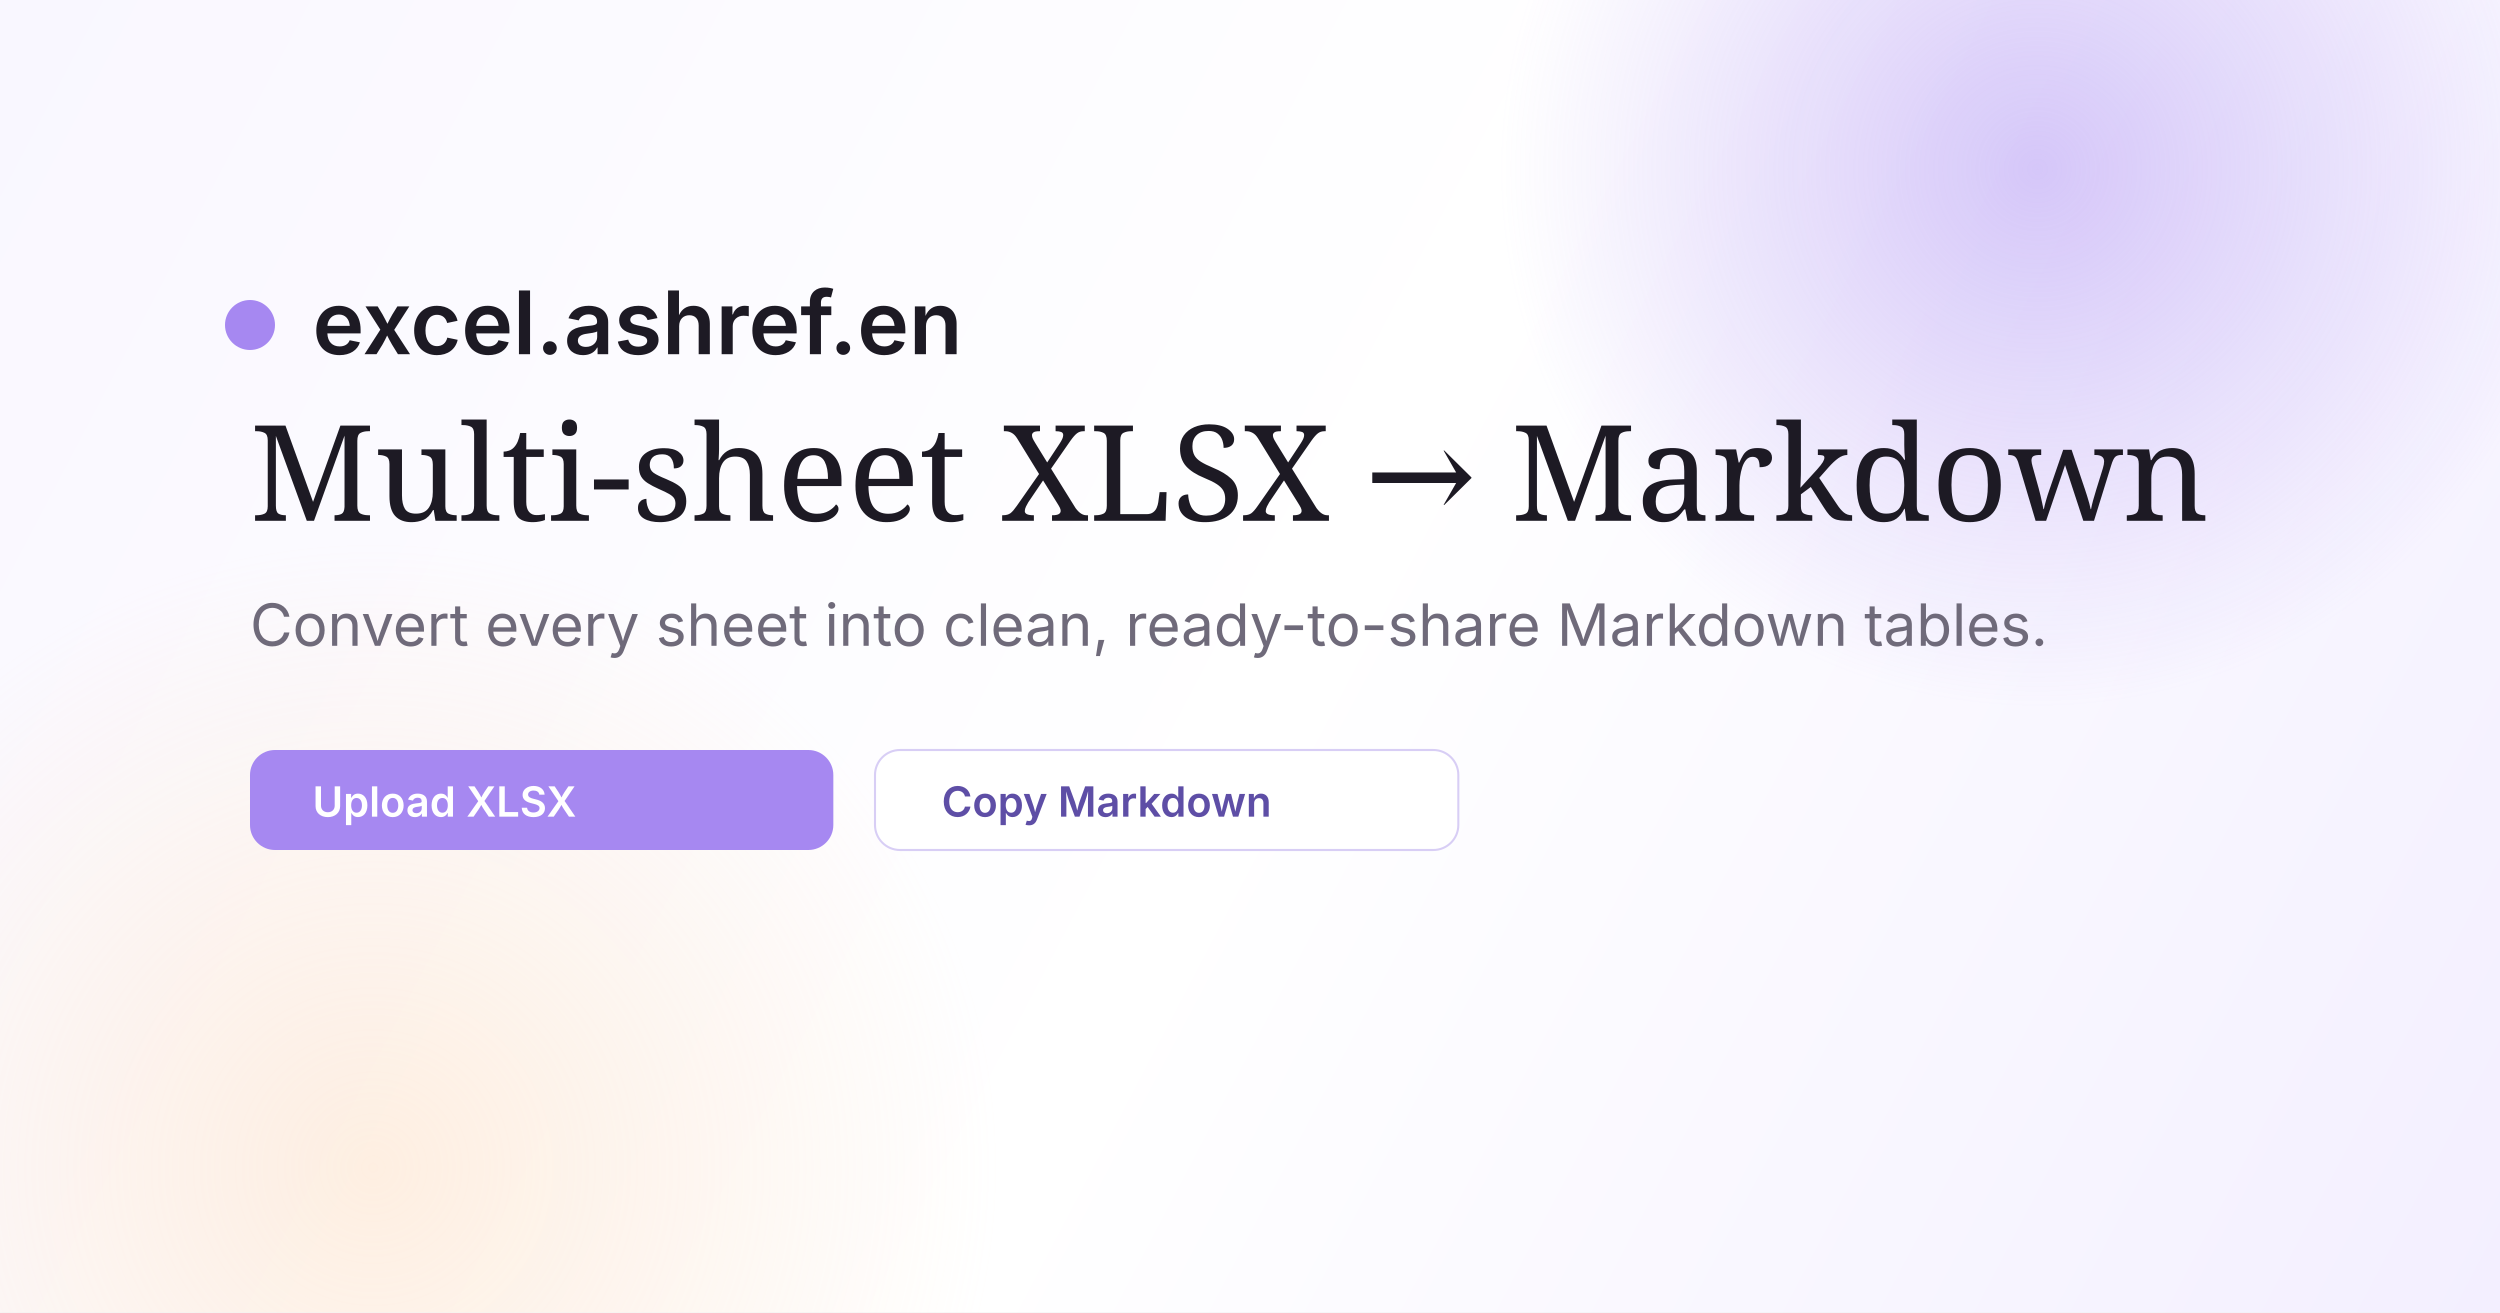
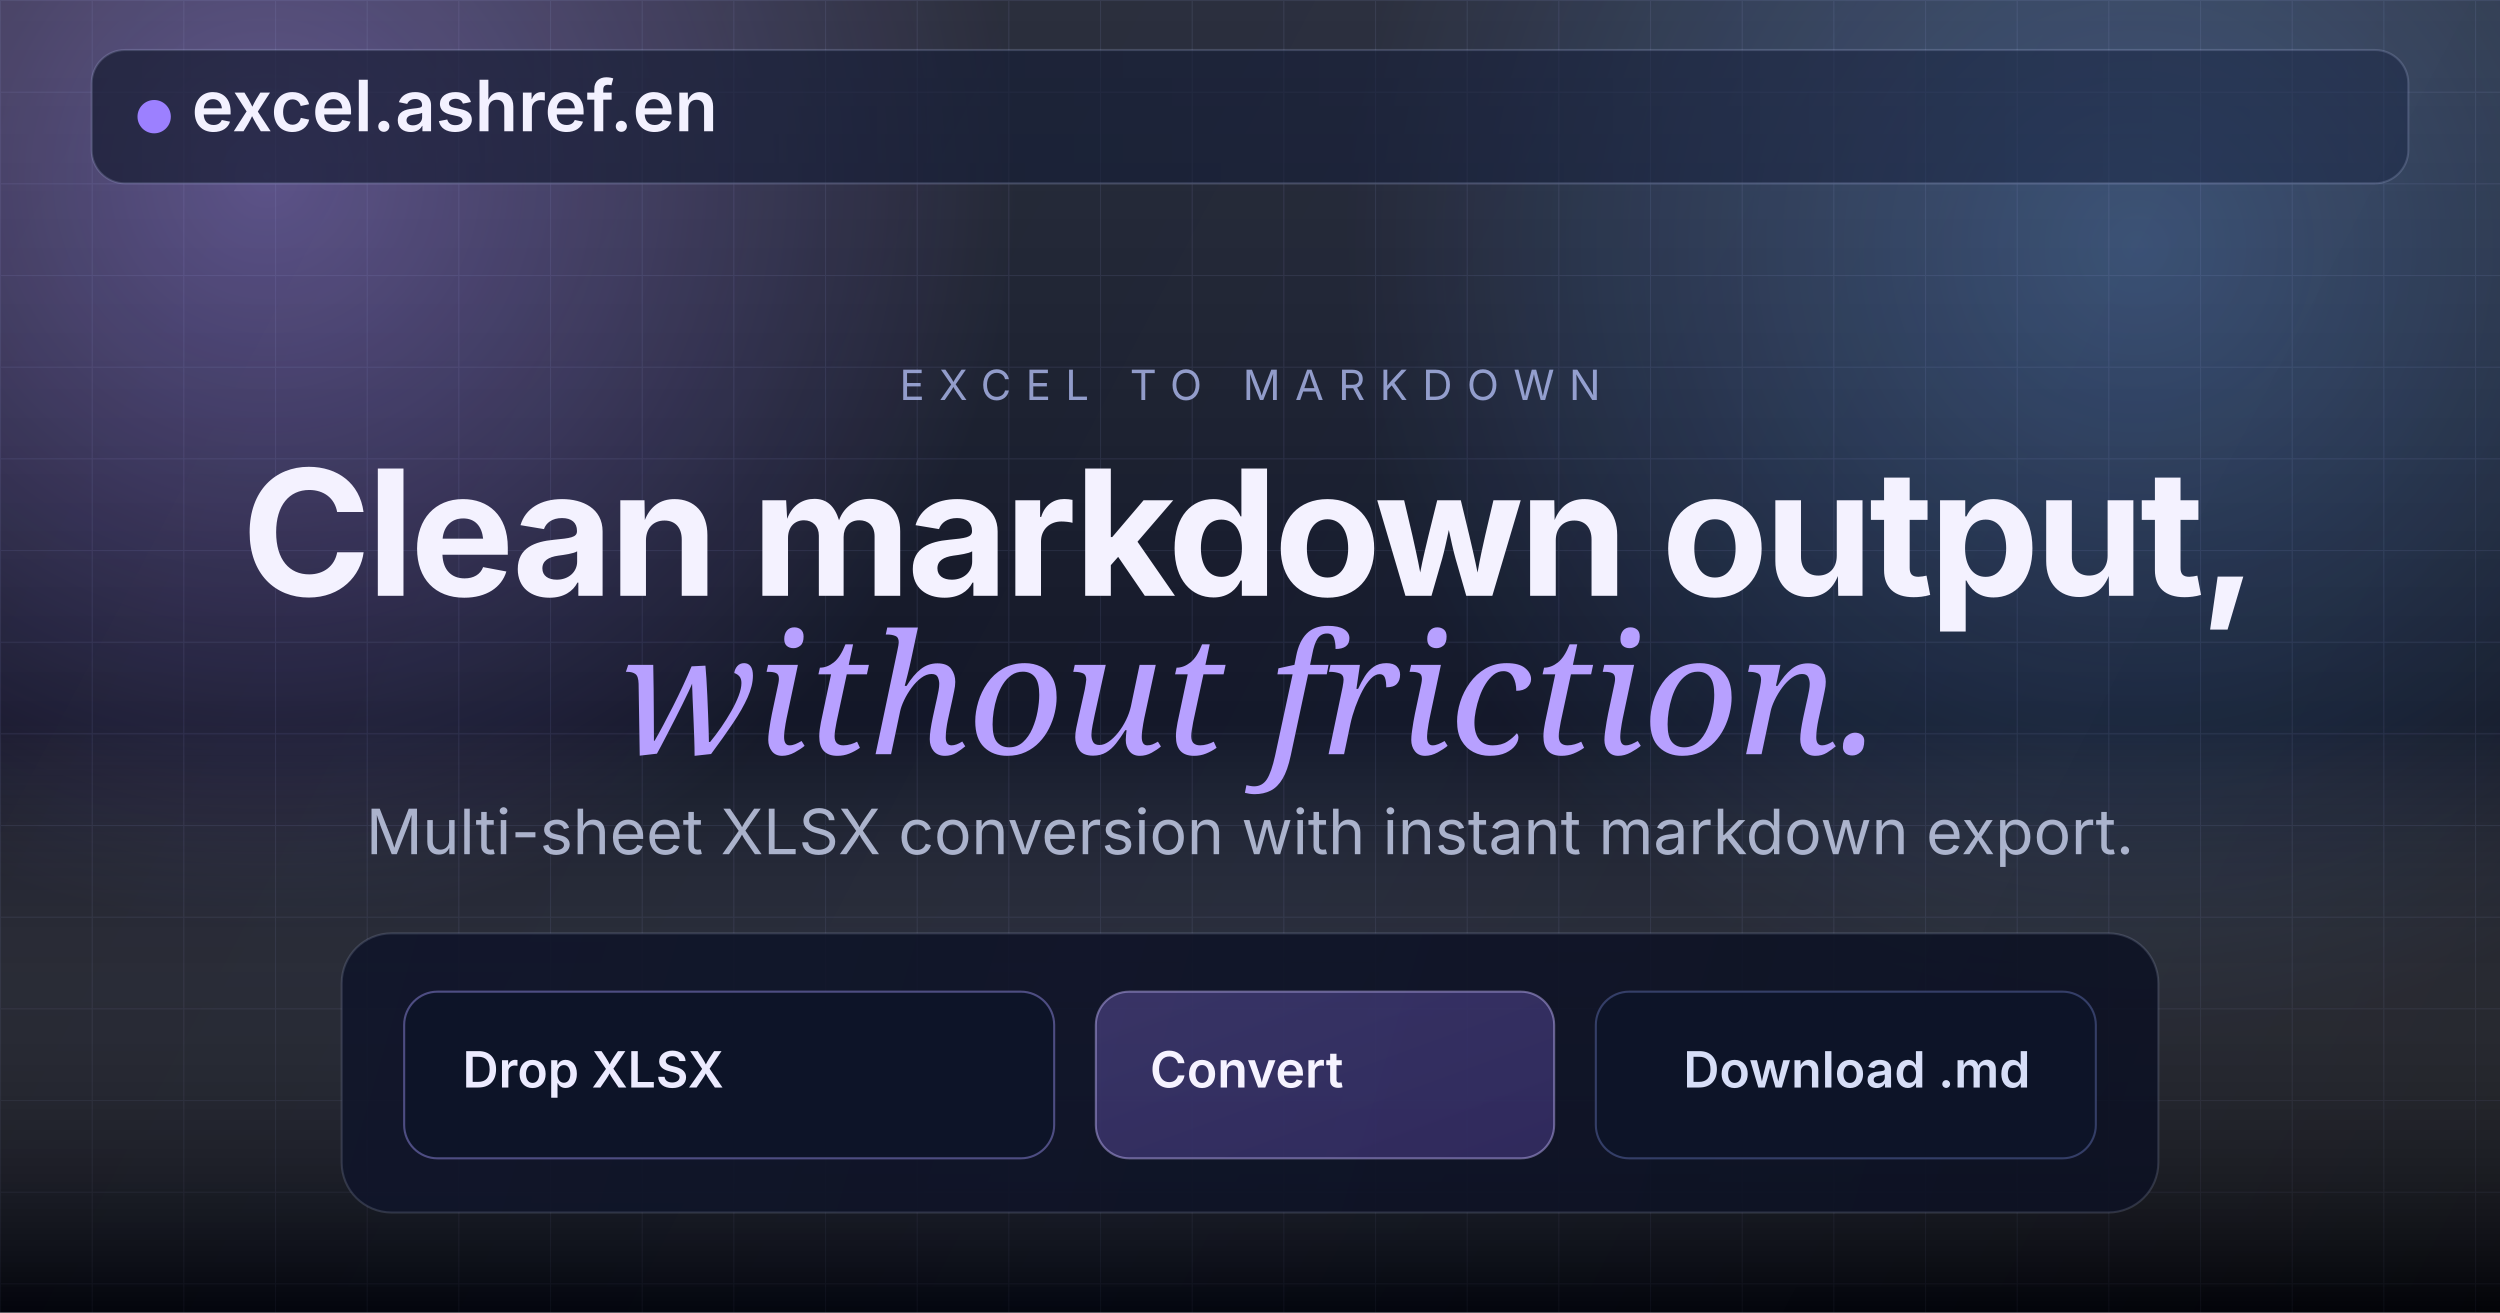
- <svg xmlns="http://www.w3.org/2000/svg" width="1200" height="630" viewBox="0 0 1200 630" fill="none">
+ <svg xmlns="http://www.w3.org/2000/svg" width="1200" height="630" viewBox="0 0 1200 630" fill="none" role="img" aria-labelledby="title desc">
  <defs>
    <linearGradient id="bg" x1="0" y1="0" x2="1200" y2="630" gradientUnits="userSpaceOnUse">
-       <stop stop-color="#F9F7FF" />
-       <stop offset="0.52" stop-color="#FFFFFF" />
-       <stop offset="1" stop-color="#F3EFFF" />
+       <stop stop-color="#050713" />
+       <stop offset="0.55" stop-color="#070D20" />
+       <stop offset="1" stop-color="#04060F" />
    </linearGradient>
-     <radialGradient id="orb1" cx="0" cy="0" r="1" gradientUnits="userSpaceOnUse" gradientTransform="translate(980 80) rotate(135) scale(260)">
-       <stop stop-color="#A688F1" stop-opacity="0.45" />
-       <stop offset="1" stop-color="#A688F1" stop-opacity="0" />
+     <radialGradient id="glowA" cx="0" cy="0" r="1" gradientUnits="userSpaceOnUse" gradientTransform="translate(130 84) rotate(32) scale(360)">
+       <stop stop-color="#9E80FF" stop-opacity="0.42" />
+       <stop offset="1" stop-color="#9E80FF" stop-opacity="0" />
    </radialGradient>
-     <radialGradient id="orb2" cx="0" cy="0" r="1" gradientUnits="userSpaceOnUse" gradientTransform="translate(180 560) rotate(45) scale(300)">
-       <stop stop-color="#FFD6AA" stop-opacity="0.35" />
-       <stop offset="1" stop-color="#FFD6AA" stop-opacity="0" />
+     <radialGradient id="glowB" cx="0" cy="0" r="1" gradientUnits="userSpaceOnUse" gradientTransform="translate(1024 120) rotate(140) scale(380)">
+       <stop stop-color="#5DA1FF" stop-opacity="0.32" />
+       <stop offset="1" stop-color="#5DA1FF" stop-opacity="0" />
    </radialGradient>
+     <pattern id="grid" width="44" height="44" patternUnits="userSpaceOnUse">
+       <path d="M44 0H0V44" stroke="#A8B6FF" stroke-opacity="0.09" />
+     </pattern>
+     <linearGradient id="gridFade" x1="600" y1="0" x2="600" y2="630" gradientUnits="userSpaceOnUse">
+       <stop stop-color="#FFFFFF" stop-opacity="0.15" />
+       <stop offset="0.55" stop-color="#FFFFFF" stop-opacity="0.05" />
+       <stop offset="1" stop-color="#000000" stop-opacity="0.52" />
+     </linearGradient>
+     <linearGradient id="glass" x1="0" y1="0" x2="1200" y2="0" gradientUnits="userSpaceOnUse">
+       <stop stop-color="#12172C" stop-opacity="0.68" />
+       <stop offset="1" stop-color="#172443" stop-opacity="0.48" />
+     </linearGradient>
+     <linearGradient id="panel" x1="160" y1="262" x2="1040" y2="520" gradientUnits="userSpaceOnUse">
+       <stop stop-color="#10152A" stop-opacity="0.9" />
+       <stop offset="1" stop-color="#0C1123" stop-opacity="0.88" />
+     </linearGradient>
+     <linearGradient id="chip" x1="0" y1="0" x2="1" y2="1">
+       <stop stop-color="#9C80FF" />
+       <stop offset="1" stop-color="#7F62E8" />
+     </linearGradient>
  </defs>
  <rect width="1200" height="630" fill="url(#bg)" />
-   <rect width="1200" height="630" fill="url(#orb1)" />
-   <rect width="1200" height="630" fill="url(#orb2)" />
-   <circle cx="120" cy="156" r="12" fill="#A688F1" />
-   <text x="150" y="170" font-family="Inter, Arial, sans-serif" font-size="42" font-weight="600" fill="#1D1A24">excel.ashref.en</text>
-   <text x="120" y="250" font-family="Instrument Serif, Georgia, serif" font-size="64" font-weight="500" fill="#1D1A24">Multi-sheet XLSX → Markdown</text>
-   <text x="120" y="310" font-family="Inter, Arial, sans-serif" font-size="28" fill="#6F6A7A">Convert every sheet into clean, ready-to-share Markdown tables.</text>
-   <g>
-     <rect x="120" y="360" width="280" height="48" rx="12" fill="#A688F1" />
-     <text x="150" y="392" font-family="Inter, Arial, sans-serif" font-size="20" font-weight="600" fill="#FFFFFF">Upload XLSX</text>
-   </g>
-   <g>
-     <rect x="420" y="360" width="280" height="48" rx="12" fill="#FFFFFF" stroke="#D8CEF5" />
-     <text x="452" y="392" font-family="Inter, Arial, sans-serif" font-size="20" font-weight="600" fill="#5E4EA6">Copy Markdown</text>
-   </g>
+   <rect width="1200" height="630" fill="url(#glowA)" />
+   <rect width="1200" height="630" fill="url(#glowB)" />
+   <rect width="1200" height="630" fill="url(#grid)" />
+   <rect width="1200" height="630" fill="url(#gridFade)" />
+   <rect x="44" y="24" width="1112" height="64" rx="16" fill="url(#glass)" stroke="#C9D3FF" stroke-opacity="0.18" />
+   <circle cx="74" cy="56" r="8" fill="#9C80FF" />
+   <text x="92" y="63" font-family="Inter, Arial, sans-serif" font-size="34" font-weight="600" fill="#F3F1FF">
+     excel.ashref.en
+   </text>
+   <text x="600" y="192" text-anchor="middle" font-family="Inter, Arial, sans-serif" font-size="20" letter-spacing="7" fill="#BBC7FF" fill-opacity="0.74">
+     EXCEL TO MARKDOWN
+   </text>
+   <text x="600" y="286" text-anchor="middle" font-family="Inter, Arial, sans-serif" font-size="84" font-weight="700" letter-spacing="-2" fill="#F4F2FF">
+     Clean markdown output,
+   </text>
+   <text x="600" y="362" text-anchor="middle" font-family="Instrument Serif, Georgia, serif" font-size="80" font-style="italic" fill="#B7A0FF">
+     without friction.
+   </text>
+   <text x="600" y="410" text-anchor="middle" font-family="Inter, Arial, sans-serif" font-size="30" fill="#C8D0EB" fill-opacity="0.82">
+     Multi-sheet XLSX conversion with instant markdown export.
+   </text>
+   <rect x="164" y="448" width="872" height="134" rx="24" fill="url(#panel)" stroke="#CBD4FF" stroke-opacity="0.16" />
+   <rect x="194" y="476" width="312" height="80" rx="16" fill="#0D1428" stroke="#A59BFF" stroke-opacity="0.42" />
+   <rect x="526" y="476" width="220" height="80" rx="16" fill="url(#chip)" fill-opacity="0.28" stroke="#C6B8FF" stroke-opacity="0.45" />
+   <rect x="766" y="476" width="240" height="80" rx="16" fill="#0D1428" stroke="#8EA2FF" stroke-opacity="0.3" />
+   <text x="222" y="522" font-family="Inter, Arial, sans-serif" font-size="24" font-weight="600" fill="#ECEBFF">Drop XLSX</text>
+   <text x="552" y="522" font-family="Inter, Arial, sans-serif" font-size="24" font-weight="600" fill="#F6F3FF">Convert</text>
+   <text x="808" y="522" font-family="Inter, Arial, sans-serif" font-size="24" font-weight="600" fill="#D7DEF7">Download .md</text>
</svg>
